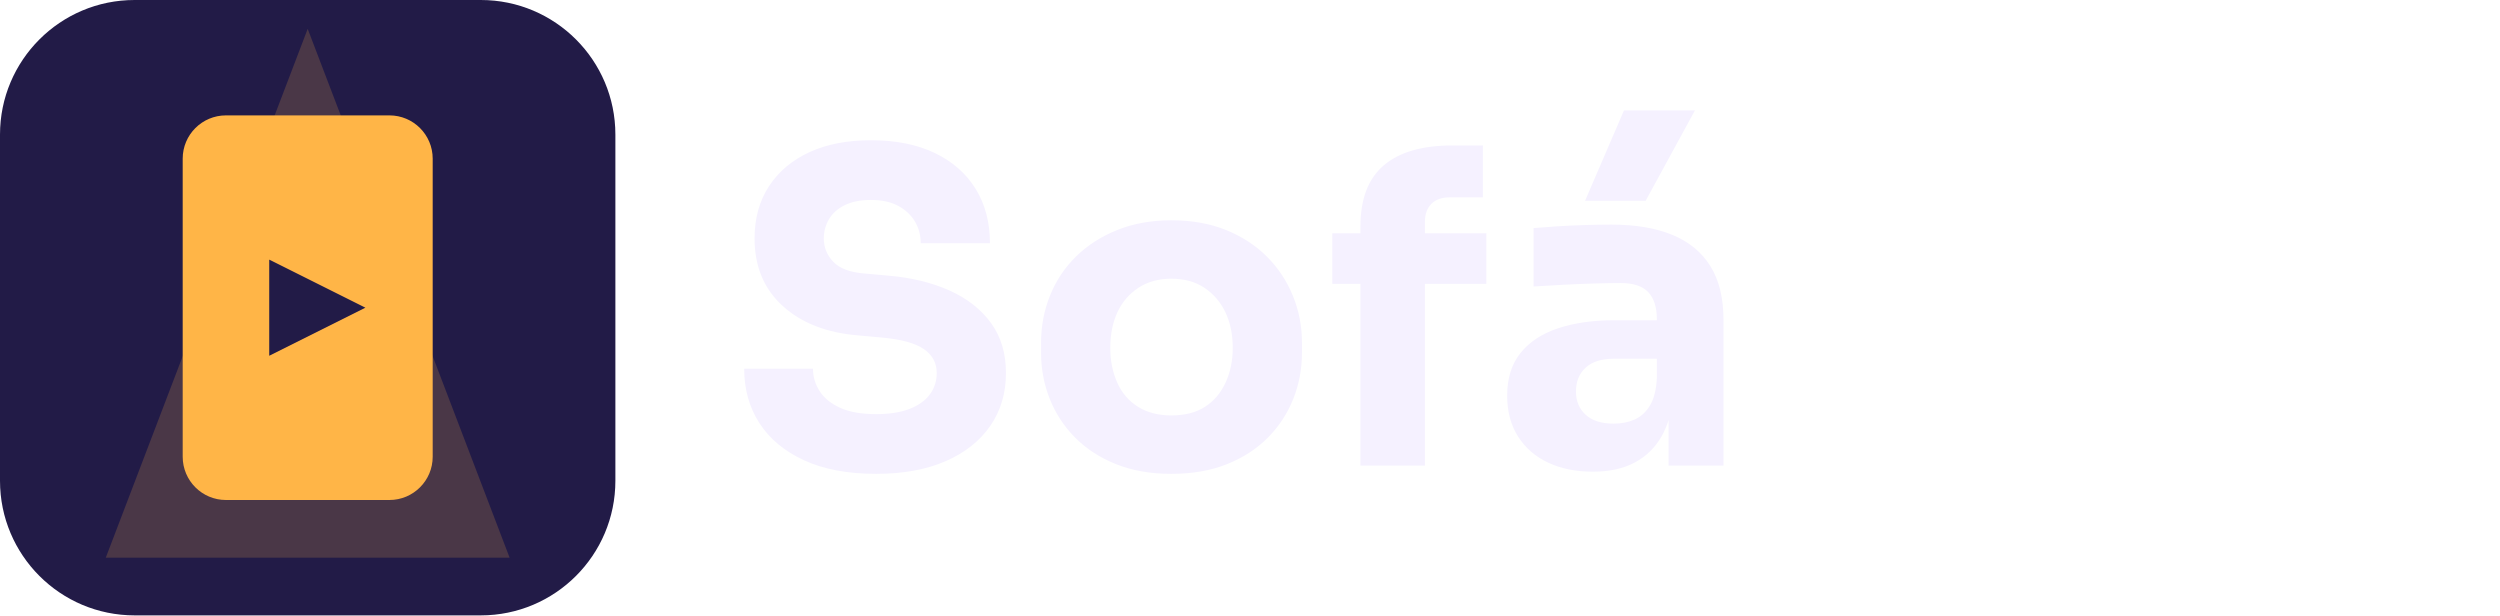
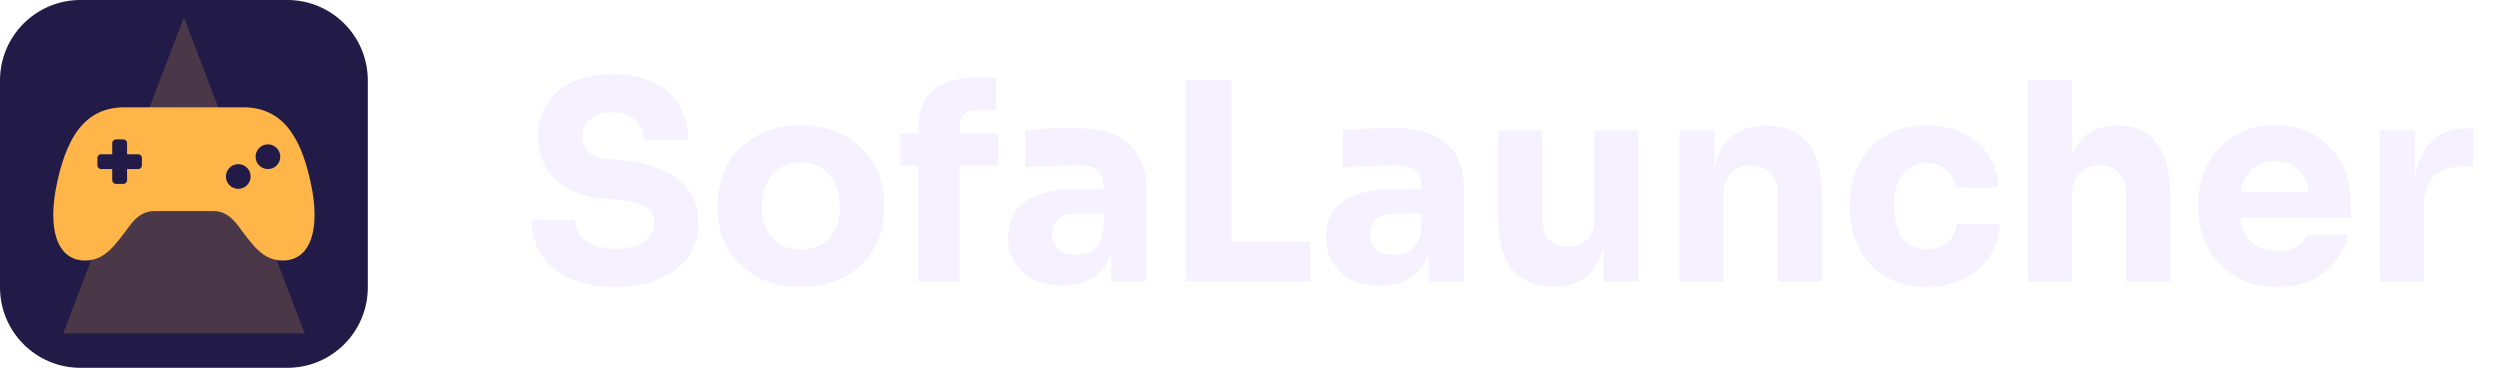
- <svg xmlns="http://www.w3.org/2000/svg" width="520" height="128" viewBox="0 0 520 128" role="img">
+ <svg xmlns="http://www.w3.org/2000/svg" width="870" height="128" viewBox="0 0 870 128" role="img">
  <g>
    <rect width="128" height="128" rx="28" fill="#221B47" />
    <path d="M64 6 L22 116 H106 Z" fill="#FFB547" opacity=".18" />
-     <rect x="38" y="24" width="52" height="80" rx="9" fill="#FFB547" />
-     <path d="M56 54 L76 64 L56 74 Z" fill="#221B47" />
+     <g transform="translate(64 64) scale(0.86) translate(-64 -67)">
+       <path d="M40 36H88C104 36 112 48 116 70C119 88 114 98 104 98C96 98 92 92 86 84C83 80 80 78 76 78H52C48 78 45 80 42 84C36 92 32 98 24 98C14 98 9 88 12 70C16 48 24 36 40 36Z" fill="#FFB547" />
+       <rect x="29" y="55" width="18" height="6" rx="1.5" fill="#221B47" />
+       <rect x="35" y="49" width="6" height="18" rx="1.5" fill="#221B47" />
+       <circle cx="86" cy="64" r="5" fill="#221B47" />
+       <circle cx="98" cy="56" r="5" fill="#221B47" />
+     </g>
  </g>
-   <path d="M182.24 98.56Q173.33 98.56 167.21 95.725Q161.09 92.89 157.94 87.985Q154.79 83.08 154.79 76.69H169.1Q169.1 79.21 170.495 81.37Q171.89 83.53 174.77 84.835Q177.65 86.14 182.24 86.14Q186.38 86.14 189.17 85.06Q191.96 83.98 193.4 82.045Q194.84 80.11 194.84 77.59Q194.84 74.44 192.14 72.595Q189.44 70.75 183.41 70.21L178.46 69.76Q168.65 68.95 162.8 63.64Q156.95 58.33 156.95 49.6Q156.95 43.3 159.965 38.71Q162.98 34.12 168.38 31.645Q173.78 29.17 181.16 29.17Q188.9 29.17 194.435 31.825Q199.97 34.48 202.94 39.295Q205.91 44.11 205.91 50.59H191.51Q191.51 48.16 190.34 46.135Q189.17 44.11 186.875 42.85Q184.58 41.59 181.16 41.59Q177.92 41.59 175.715 42.67Q173.51 43.75 172.43 45.595Q171.35 47.44 171.35 49.6Q171.35 52.39 173.33 54.46Q175.31 56.53 179.81 56.89L184.85 57.34Q192.05 57.97 197.54 60.445Q203.03 62.92 206.135 67.195Q209.24 71.47 209.24 77.59Q209.24 83.89 205.955 88.615Q202.67 93.34 196.64 95.95Q190.61 98.56 182.24 98.56ZM243.63 98.56Q237.15 98.56 232.11 96.535Q227.07 94.51 223.605 91.0Q220.14 87.49 218.34 82.945Q216.54 78.4 216.54 73.36V71.29Q216.54 66.16 218.385 61.525Q220.23 56.89 223.785 53.38Q227.34 49.87 232.38 47.845Q237.42 45.82 243.63 45.82Q250.02 45.82 255.015 47.845Q260.01 49.87 263.52 53.38Q267.03 56.89 268.92 61.525Q270.81 66.16 270.81 71.29V73.36Q270.81 78.4 269.01 82.945Q267.21 87.49 263.745 91.0Q260.28 94.51 255.24 96.535Q250.2 98.56 243.63 98.56ZM243.63 86.41Q247.86 86.41 250.65 84.61Q253.44 82.81 254.925 79.57Q256.41 76.33 256.41 72.37Q256.41 68.14 254.88 64.945Q253.35 61.75 250.515 59.86Q247.68 57.97 243.63 57.97Q239.67 57.97 236.79 59.86Q233.91 61.75 232.425 64.945Q230.94 68.14 230.94 72.37Q230.94 76.33 232.38 79.57Q233.82 82.81 236.7 84.61Q239.58 86.41 243.63 86.41ZM282.97 96.85V47.08Q282.97 38.53 287.83 34.39Q292.69 30.25 302.14 30.25H308.44V41.05H301.51Q299.08 41.05 297.73 42.4Q296.38 43.75 296.38 46.18V96.85ZM277.12 59.05V48.52H309.16V59.05ZM347.06 96.85V82.27H344.63V66.43Q344.63 62.65 342.83 60.76Q341.03 58.87 337.07 58.87Q335.09 58.87 331.85 58.96Q328.61 59.05 325.19 59.23Q321.77 59.41 318.98 59.59V47.44Q321.05 47.26 323.84 47.08Q326.63 46.9 329.6 46.81Q332.57 46.72 335.18 46.72Q342.74 46.72 347.915 48.88Q353.09 51.04 355.79 55.405Q358.49 59.77 358.49 66.61V96.85ZM331.31 98.11Q326.0 98.11 321.995 96.22Q317.99 94.33 315.74 90.775Q313.49 87.22 313.49 82.27Q313.49 76.87 316.28 73.405Q319.07 69.94 324.11 68.275Q329.15 66.61 335.72 66.61H346.25V74.62H335.63Q331.85 74.62 329.825 76.465Q327.8 78.31 327.8 81.46Q327.8 84.43 329.825 86.275Q331.85 88.12 335.63 88.12Q338.06 88.12 339.995 87.265Q341.93 86.41 343.19 84.34Q344.45 82.27 344.63 78.58L348.05 82.18Q347.6 87.31 345.575 90.82Q343.55 94.33 339.995 96.22Q336.44 98.11 331.31 98.11ZM329.69 41.77 337.79 22.96H352.55L342.29 41.77Z" fill="#F5F1FF" />
+   <path d="M214.26 99.82Q204.75 99.82 198.22 96.8Q191.7 93.78 188.34 88.54Q184.98 83.31 184.98 76.5H200.24Q200.24 79.18 201.73 81.49Q203.22 83.79 206.29 85.18Q209.36 86.58 214.26 86.58Q218.67 86.58 221.65 85.42Q224.62 84.27 226.16 82.21Q227.7 80.14 227.7 77.46Q227.7 74.1 224.82 72.13Q221.94 70.16 215.5 69.58L210.22 69.1Q199.76 68.24 193.52 62.58Q187.28 56.91 187.28 47.6Q187.28 40.88 190.5 35.98Q193.71 31.09 199.47 28.45Q205.23 25.81 213.1 25.81Q221.36 25.81 227.26 28.64Q233.17 31.47 236.34 36.61Q239.5 41.74 239.5 48.66H224.14Q224.14 46.06 222.9 43.9Q221.65 41.74 219.2 40.4Q216.75 39.06 213.1 39.06Q209.65 39.06 207.3 40.21Q204.94 41.36 203.79 43.33Q202.64 45.3 202.64 47.6Q202.64 50.58 204.75 52.78Q206.86 54.99 211.66 55.38L217.04 55.86Q224.72 56.53 230.58 59.17Q236.43 61.81 239.74 66.37Q243.06 70.93 243.06 77.46Q243.06 84.18 239.55 89.22Q236.05 94.26 229.62 97.04Q223.18 99.82 214.26 99.82Z M278.67 99.82Q271.76 99.82 266.38 97.66Q261.01 95.5 257.31 91.76Q253.62 88.02 251.7 83.17Q249.78 78.32 249.78 72.94V70.74Q249.78 65.26 251.74 60.32Q253.71 55.38 257.5 51.63Q261.3 47.89 266.67 45.73Q272.05 43.57 278.67 43.57Q285.49 43.57 290.82 45.73Q296.14 47.89 299.89 51.63Q303.63 55.38 305.65 60.32Q307.66 65.26 307.66 70.74V72.94Q307.66 78.32 305.74 83.17Q303.82 88.02 300.13 91.76Q296.43 95.5 291.06 97.66Q285.68 99.82 278.67 99.82ZM278.67 86.86Q283.18 86.86 286.16 84.94Q289.14 83.02 290.72 79.57Q292.3 76.11 292.3 71.89Q292.3 67.38 290.67 63.97Q289.04 60.56 286.02 58.54Q282.99 56.53 278.67 56.53Q274.45 56.53 271.38 58.54Q268.3 60.56 266.72 63.97Q265.14 67.38 265.14 71.89Q265.14 76.11 266.67 79.57Q268.21 83.02 271.28 84.94Q274.35 86.86 278.67 86.86Z M319.57 98V44.91Q319.57 35.79 324.75 31.38Q329.94 26.96 340.02 26.96H346.74V38.48H339.34Q336.75 38.48 335.31 39.92Q333.87 41.36 333.87 43.95V98ZM313.33 57.68V46.45H347.5V57.68Z M386.67 98V82.45H384.08V65.55Q384.08 61.52 382.16 59.5Q380.24 57.49 376.02 57.49Q373.9 57.49 370.45 57.58Q366.99 57.68 363.34 57.87Q359.7 58.06 356.72 58.26V45.3Q358.93 45.1 361.9 44.91Q364.88 44.72 368.05 44.62Q371.22 44.53 374 44.53Q382.06 44.53 387.58 46.83Q393.1 49.14 395.98 53.79Q398.86 58.45 398.86 65.74V98ZM369.87 99.34Q364.21 99.34 359.94 97.33Q355.66 95.31 353.26 91.52Q350.86 87.73 350.86 82.45Q350.86 76.69 353.84 72.99Q356.82 69.3 362.19 67.52Q367.57 65.74 374.58 65.74H385.81V74.29H374.48Q370.45 74.29 368.29 76.26Q366.13 78.22 366.13 81.58Q366.13 84.75 368.29 86.72Q370.45 88.69 374.48 88.69Q377.07 88.69 379.14 87.78Q381.2 86.86 382.54 84.66Q383.89 82.45 384.08 78.51L387.73 82.35Q387.25 87.82 385.09 91.57Q382.93 95.31 379.14 97.33Q375.34 99.34 369.87 99.34Z M412.78 98V27.92H428.53V98ZM426.61 98V84.18H455.98V98Z M497.26 98V82.45H494.67V65.55Q494.67 61.52 492.75 59.5Q490.83 57.49 486.61 57.49Q484.5 57.49 481.04 57.58Q477.58 57.68 473.94 57.87Q470.29 58.06 467.31 58.26V45.3Q469.52 45.1 472.5 44.91Q475.47 44.72 478.64 44.62Q481.81 44.53 484.59 44.53Q492.66 44.53 498.18 46.83Q503.7 49.14 506.58 53.79Q509.46 58.45 509.46 65.74V98ZM480.46 99.34Q474.8 99.34 470.53 97.33Q466.26 95.31 463.86 91.52Q461.46 87.73 461.46 82.45Q461.46 76.69 464.43 72.99Q467.41 69.3 472.78 67.52Q478.16 65.74 485.17 65.74H496.4V74.29H485.07Q481.04 74.29 478.88 76.26Q476.72 78.22 476.72 81.58Q476.72 84.75 478.88 86.72Q481.04 88.69 485.07 88.69Q487.66 88.69 489.73 87.78Q491.79 86.86 493.14 84.66Q494.48 82.45 494.67 78.51L498.32 82.35Q497.84 87.82 495.68 91.57Q493.52 95.31 489.73 97.33Q485.94 99.34 480.46 99.34Z M540.27 99.63Q531.15 99.63 526.26 93.73Q521.36 87.82 521.36 75.92V45.39H536.72V76.69Q536.72 80.91 539.12 83.41Q541.52 85.9 545.55 85.9Q549.68 85.9 552.27 83.31Q554.86 80.72 554.86 76.3V45.39H570.22V98H558.03V75.82H559.09Q559.09 83.79 557.02 89.12Q554.96 94.45 550.93 97.04Q546.9 99.63 540.94 99.63Z M584.43 98V45.39H596.62V67.95H595.76Q595.76 59.89 597.82 54.51Q599.89 49.14 604.11 46.45Q608.34 43.76 614.38 43.76H615.06Q624.27 43.76 629.12 49.76Q633.97 55.76 633.97 67.95V98H618.61V67.09Q618.61 62.86 616.11 60.18Q613.62 57.49 609.39 57.49Q605.07 57.49 602.43 60.22Q599.79 62.96 599.79 67.38V98Z M670.64 99.82Q663.82 99.82 658.78 97.57Q653.74 95.31 650.38 91.47Q647.02 87.63 645.39 82.78Q643.76 77.94 643.76 72.75V70.93Q643.76 65.55 645.49 60.61Q647.22 55.66 650.58 51.82Q653.94 47.98 658.98 45.78Q664.02 43.57 670.54 43.57Q677.65 43.57 683.12 46.3Q688.59 49.04 691.86 53.94Q695.12 58.83 695.5 65.17H680.43Q680.05 61.62 677.6 59.17Q675.15 56.72 670.54 56.72Q666.7 56.72 664.16 58.64Q661.62 60.56 660.37 63.92Q659.12 67.28 659.12 71.89Q659.12 76.11 660.27 79.52Q661.42 82.93 663.97 84.8Q666.51 86.67 670.64 86.67Q673.71 86.67 675.87 85.57Q678.03 84.46 679.33 82.5Q680.62 80.53 680.91 77.94H695.89Q695.6 84.46 692.24 89.41Q688.88 94.35 683.31 97.09Q677.74 99.82 670.64 99.82Z M705.68 98V27.92H721.04V68.34H718.74Q718.74 60.37 720.75 54.9Q722.77 49.42 726.7 46.59Q730.64 43.76 736.59 43.76H737.26Q746 43.76 750.61 49.95Q755.22 56.14 755.22 68.05V98H739.86V67.09Q739.86 62.77 737.31 60.13Q734.77 57.49 730.64 57.49Q726.32 57.49 723.68 60.27Q721.04 63.06 721.04 67.66V98Z M792.37 99.82Q785.65 99.82 780.51 97.52Q775.38 95.22 771.97 91.33Q768.56 87.44 766.78 82.59Q765.01 77.74 765.01 72.66V70.74Q765.01 65.46 766.78 60.61Q768.56 55.76 771.92 51.92Q775.28 48.08 780.32 45.82Q785.36 43.57 791.79 43.57Q800.24 43.57 806.05 47.36Q811.86 51.15 814.93 57.25Q818 63.34 818 70.54V75.73H771.44V66.99H808.69L803.7 71.02Q803.7 66.32 802.35 62.96Q801.01 59.6 798.37 57.82Q795.73 56.05 791.79 56.05Q787.76 56.05 784.98 57.87Q782.19 59.7 780.75 63.2Q779.31 66.7 779.31 71.79Q779.31 76.5 780.66 80Q782 83.5 784.88 85.42Q787.76 87.34 792.37 87.34Q796.59 87.34 799.28 85.71Q801.97 84.08 802.93 81.68H817.04Q815.89 86.96 812.53 91.09Q809.17 95.22 804.08 97.52Q798.99 99.82 792.37 99.82Z M828.18 98V45.39H840.37V67.95H840.08Q840.08 56.82 844.83 50.77Q849.58 44.72 858.61 44.72H860.62V57.97H856.78Q850.45 57.97 846.99 61.38Q843.54 64.78 843.54 71.22V98Z" fill="#F5F1FF" />
</svg>
